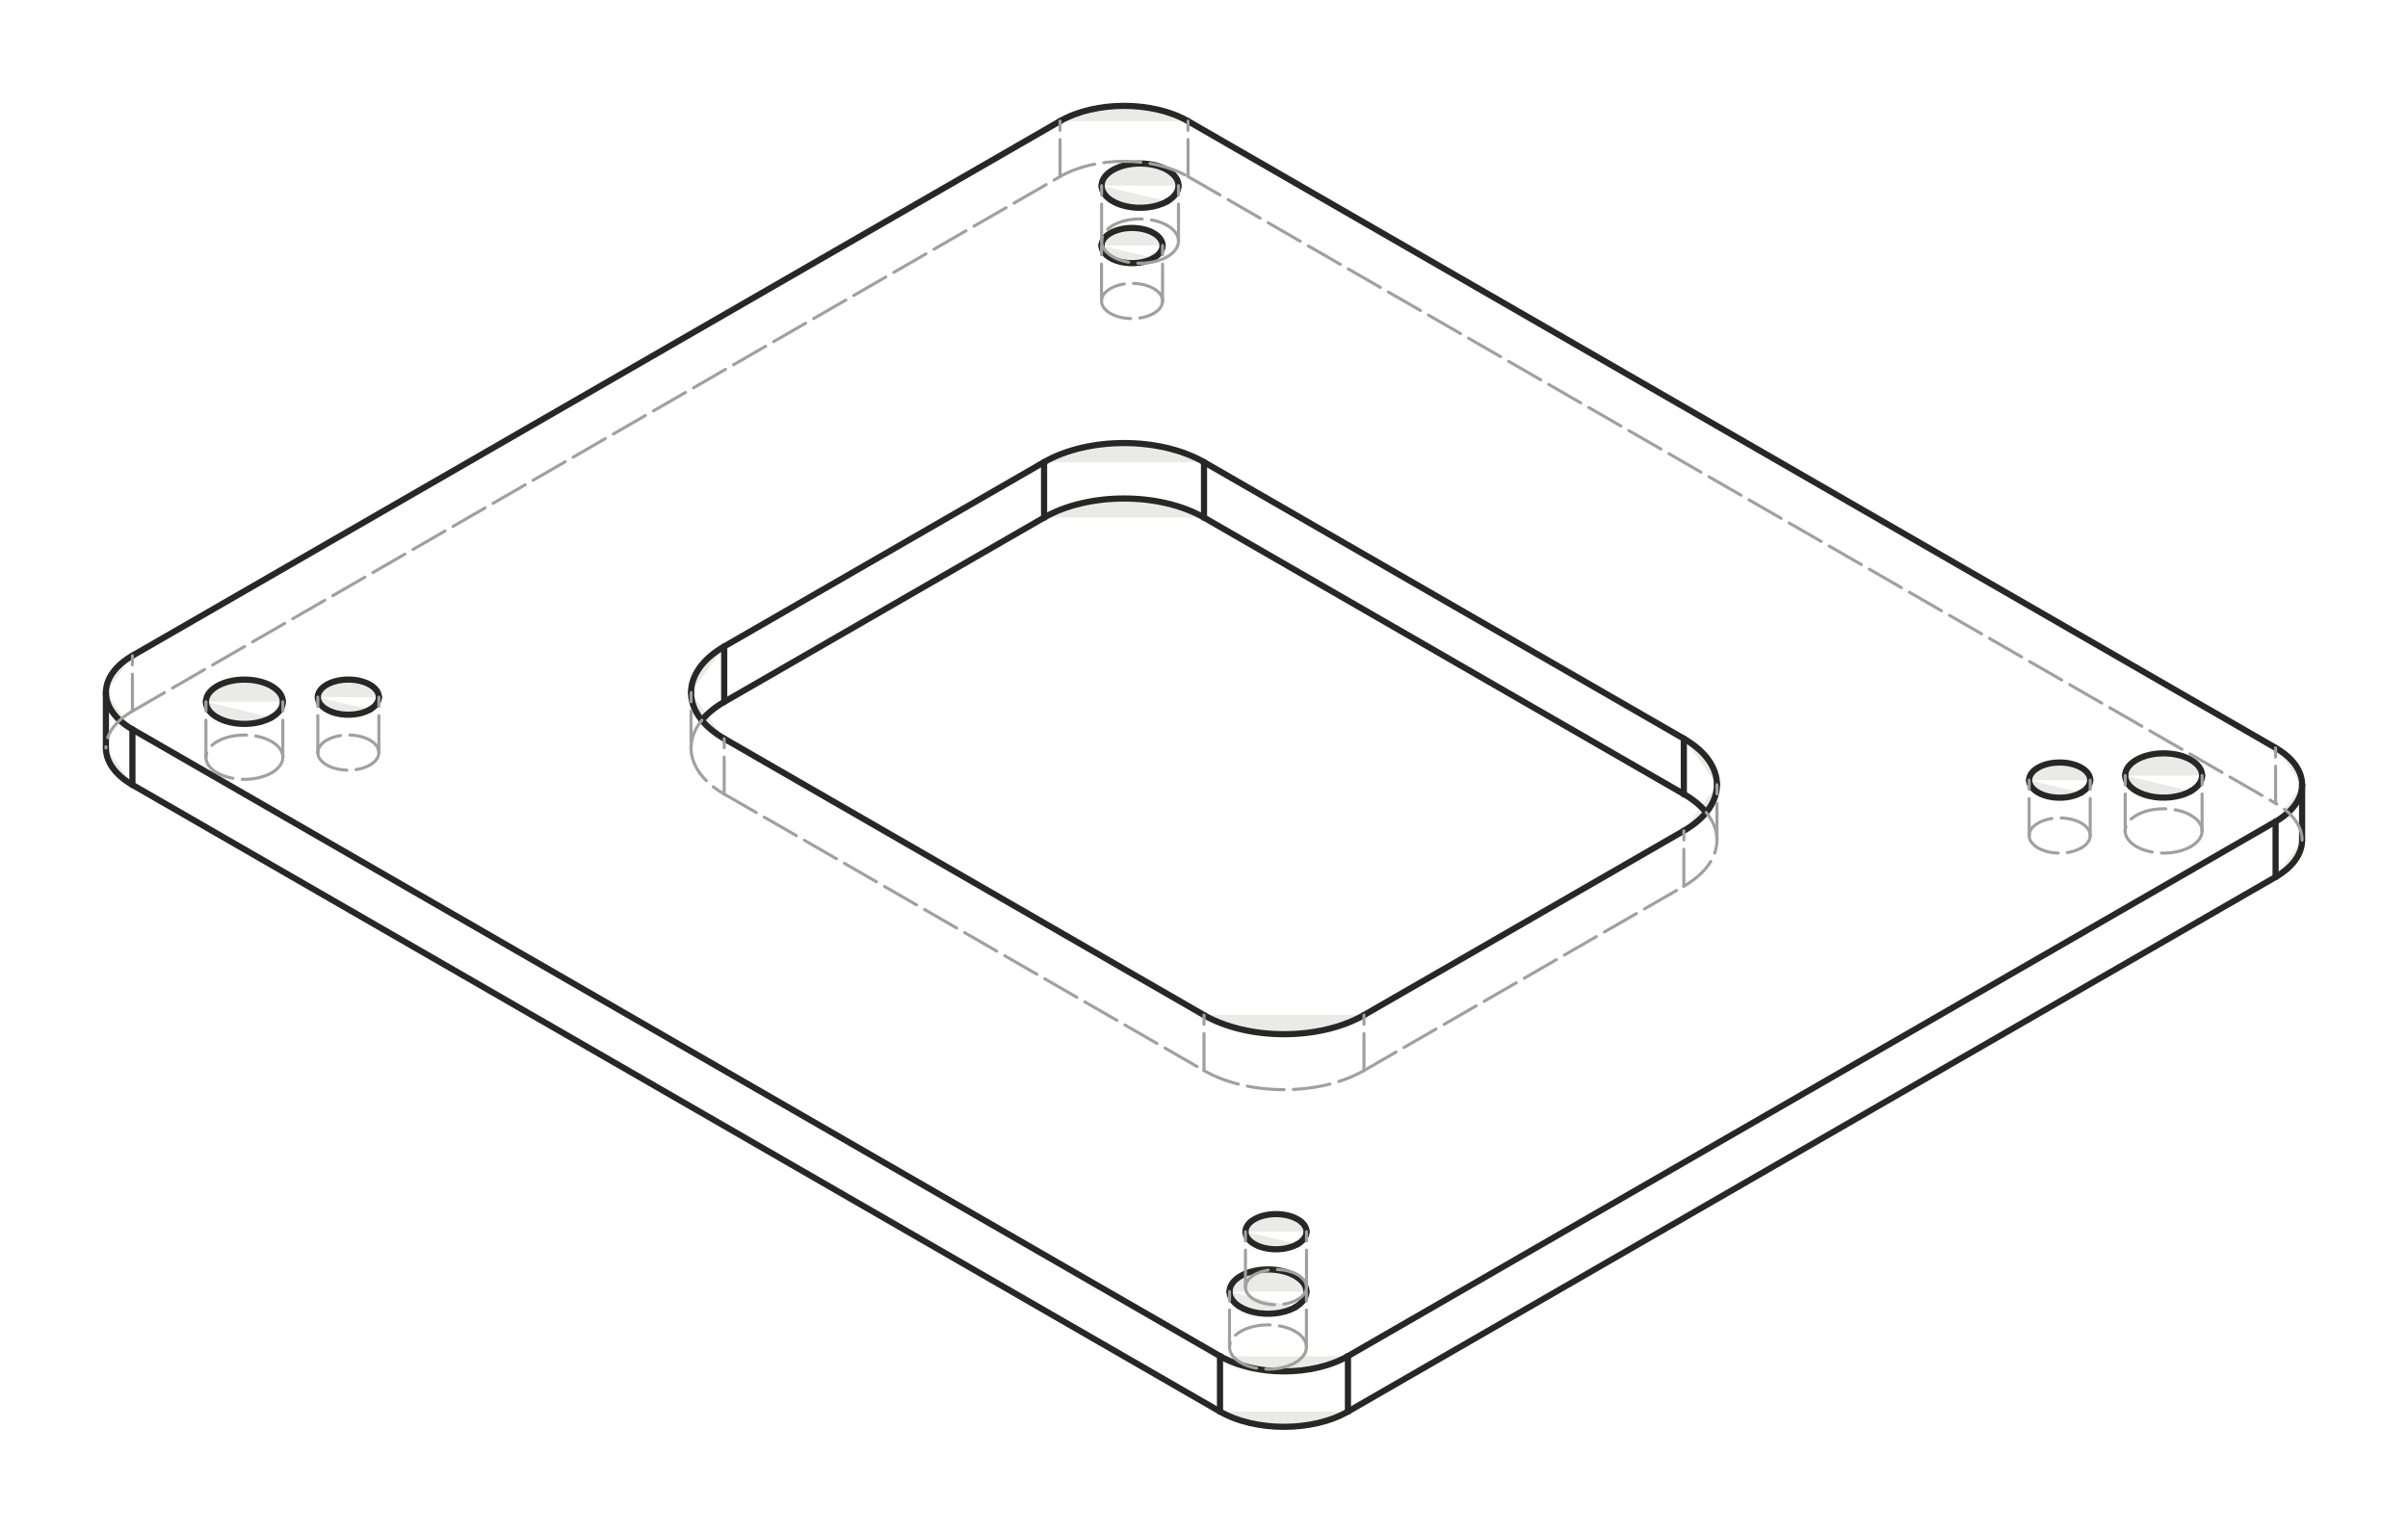
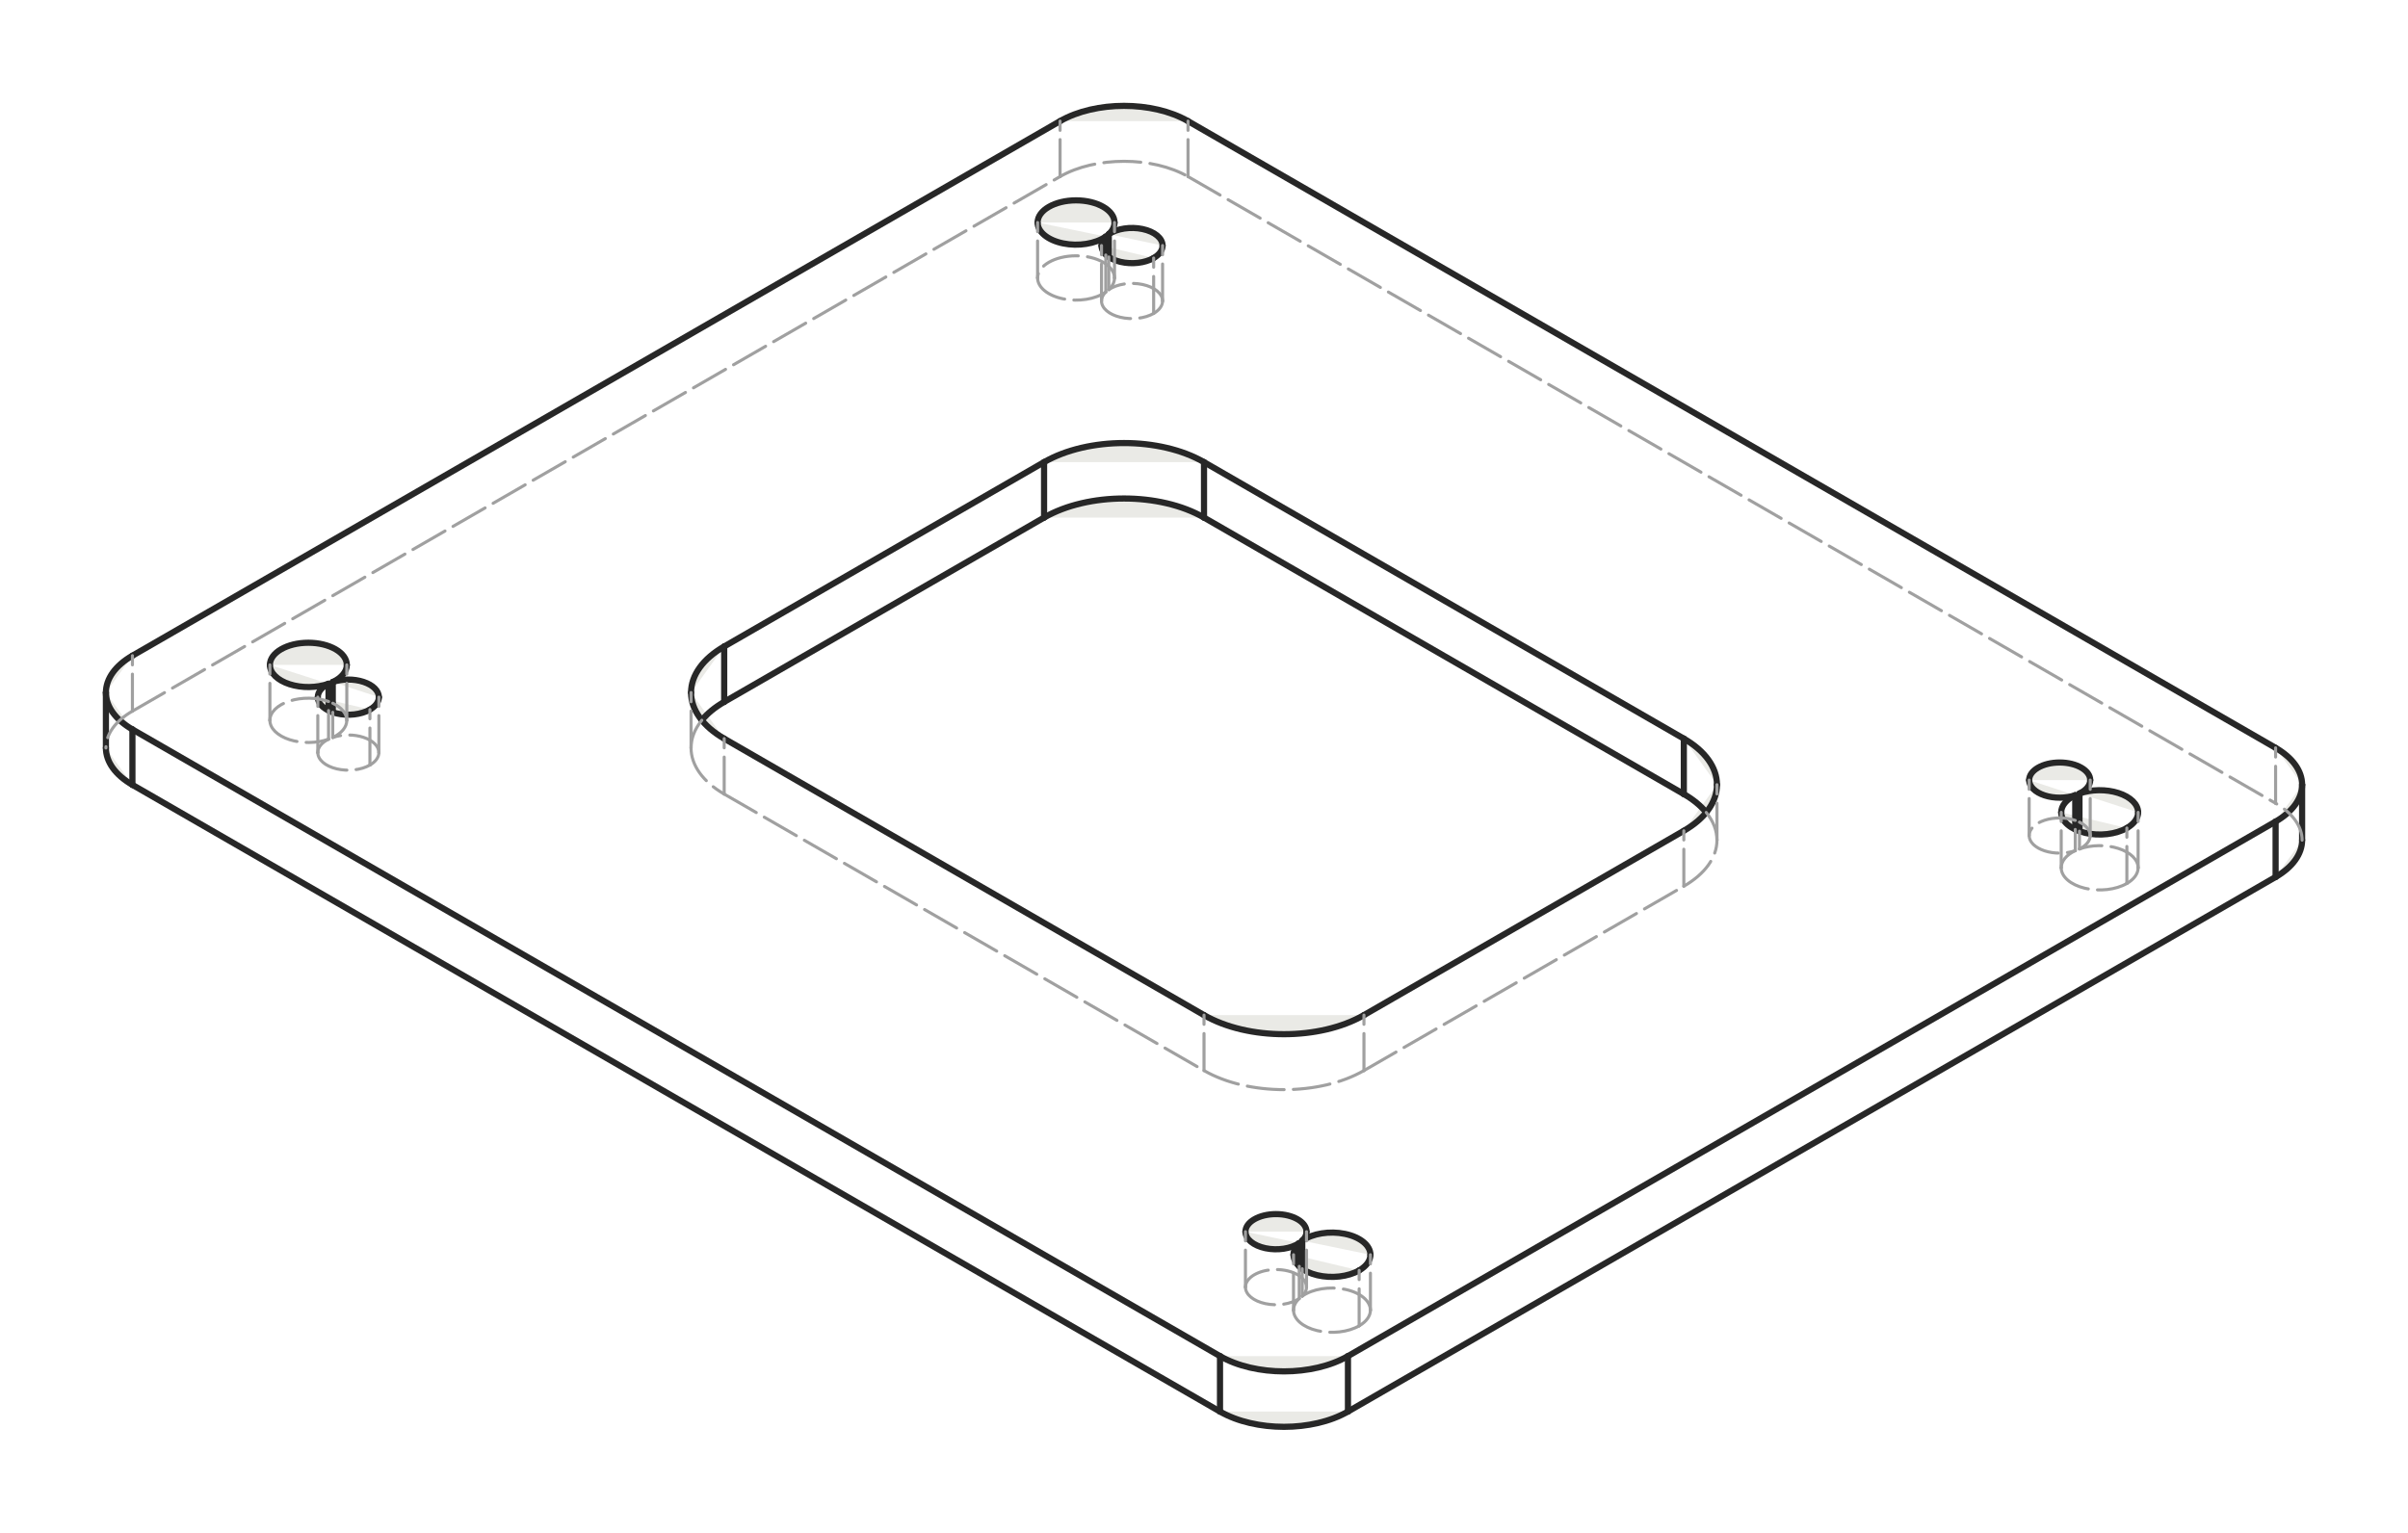
<svg xmlns="http://www.w3.org/2000/svg" width="234.21mm" height="149.115mm" viewBox="-53.23 -33.89 106.459 67.78" version="1.1">
  <g transform="scale(1,-1)" stroke-linecap="round">
    <g fill="rgb(234,234,230)" stroke="rgb(39,39,39)" stroke-width="0.273" id="vis">
      <line x1="-47.376" y1="4.894" x2="-6.364" y2="28.533" />
      <path d="M -47.376,4.894 A 4.0,2.306 0.0 0,1 -48.548,3.264" />
      <path d="M -48.548,3.264 A 4.0,2.306 0.0 0,1 -47.376,1.633" />
      <path d="M -6.364,28.533 A 4.0,2.306 180.0 0,0 -0.707,28.533" />
      <line x1="-47.376" y1="1.633" x2="0.707" y2="-26.081" />
      <line x1="-0.707" y1="28.533" x2="47.376" y2="0.818" />
      <path d="M 6.364,-26.081 A 4.0,2.306 180.0 0,0 0.707,-26.081" />
      <path d="M 47.376,-2.442 A 4.0,2.306 0.0 0,1 48.548,-0.812" />
      <path d="M 48.548,-0.812 A 4.0,2.306 0.0 0,1 47.376,0.818" />
      <line x1="6.364" y1="-26.081" x2="47.376" y2="-2.442" />
-       <path d="M -41.224,2.163 A 1.7,0.98 0.0 0,1 -40.726,2.856" />
-       <path d="M -40.726,2.856 A 1.7,0.98 0.0 0,1 -44.126,2.856" />
-       <path d="M -44.126,2.856 A 1.7,0.98 0.0 0,1 -41.224,2.163" />
      <path d="M -36.876,2.51 A 1.35,0.778 0.0 0,1 -36.48,3.06" />
-       <path d="M -36.48,3.06 A 1.35,0.778 0.0 0,1 -39.18,3.06" />
+       <path d="M -36.48,3.06 A 1.35,0.778 0.0 0,1 -38.519,3.729" />
+       <path d="M -38.705,3.653 A 1.35,0.778 0.0 0,1 -39.18,3.06" />
      <path d="M -39.18,3.06 A 1.35,0.778 0.0 0,1 -36.876,2.51" />
-       <path d="M 4.031,-23.921 A 1.7,0.98 0.0 0,1 4.528,-23.228" />
-       <path d="M 4.528,-23.228 A 1.7,0.98 0.0 0,1 1.128,-23.228" />
-       <path d="M 1.128,-23.228 A 1.7,0.98 0.0 0,1 4.031,-23.921" />
-       <path d="M 4.137,-21.129 A 1.35,0.778 0.0 0,1 4.532,-20.579" />
-       <path d="M 4.532,-20.579 A 1.35,0.778 0.0 0,1 1.832,-20.579" />
-       <path d="M 1.832,-20.579 A 1.35,0.778 0.0 0,1 4.137,-21.129" />
+       <path d="M -38.705,3.653 A 1.7,0.98 180.0 0,0 -41.298,4.486" />
+       <path d="M -41.298,4.486 A 1.7,0.98 180.0 0,0 -37.898,4.486" />
+       <path d="M -37.898,4.486 A 1.7,0.98 180.0 0,0 -38.519,3.729" />
+       <path d="M 4.21,-21.083 A 1.35,0.778 180.0 0,0 1.832,-20.579" />
+       <path d="M 1.832,-20.579 A 1.35,0.778 180.0 0,0 4.532,-20.579" />
+       <path d="M 4.532,-20.579 A 1.35,0.778 180.0 0,0 4.343,-20.976" />
+       <path d="M 4.21,-21.083 A 1.7,0.98 0.0 0,1 3.957,-21.598" />
+       <path d="M 3.957,-21.598 A 1.7,0.98 0.0 0,1 6.859,-22.291" />
+       <path d="M 6.859,-22.291 A 1.7,0.98 0.0 0,1 7.357,-21.598" />
+       <path d="M 7.357,-21.598 A 1.7,0.98 0.0 0,1 4.343,-20.976" />
      <path d="M -2.227,22.48 A 1.35,0.778 0.0 0,1 -1.832,23.031" />
-       <path d="M -1.832,23.031 A 1.35,0.778 0.0 0,1 -4.532,23.031" />
+       <path d="M -1.832,23.031 A 1.35,0.778 0.0 0,1 -4.21,23.535" />
+       <path d="M -4.343,23.428 A 1.35,0.778 0.0 0,1 -4.532,23.031" />
      <path d="M -4.532,23.031 A 1.35,0.778 0.0 0,1 -2.227,22.48" />
-       <path d="M -1.626,24.987 A 1.7,0.98 0.0 0,1 -1.128,25.68" />
-       <path d="M -1.128,25.68 A 1.7,0.98 0.0 0,1 -4.528,25.68" />
-       <path d="M -4.528,25.68 A 1.7,0.98 0.0 0,1 -1.626,24.987" />
+       <path d="M -4.343,23.428 A 1.7,0.98 180.0 0,0 -7.357,24.05" />
+       <path d="M -7.357,24.05 A 1.7,0.98 180.0 0,0 -3.957,24.05" />
+       <path d="M -3.957,24.05 A 1.7,0.98 180.0 0,0 -4.21,23.535" />
      <path d="M -21.213,5.301 A 5.0,2.882 0.0 0,1 -22.678,3.264" />
      <path d="M -22.678,3.264 A 5.0,2.882 0.0 0,1 -21.213,1.226" />
      <line x1="-21.213" y1="1.226" x2="0.0" y2="-11.001" />
      <path d="M 0.0,-11.001 A 5.0,2.882 0.0 0,1 7.071,-11.001" />
      <line x1="7.071" y1="-11.001" x2="21.213" y2="-2.85" />
      <path d="M 21.213,-2.85 A 5.0,2.882 0.0 0,1 22.678,-0.812" />
      <path d="M 22.678,-0.812 A 5.0,2.882 0.0 0,1 21.213,1.226" />
      <line x1="0.0" y1="13.453" x2="21.213" y2="1.226" />
      <path d="M 0.0,13.453 A 5.0,2.882 0.0 0,1 -7.071,13.453" />
      <line x1="-21.213" y1="5.301" x2="-7.071" y2="13.453" />
-       <path d="M 38.785,-1.159 A 1.35,0.778 0.0 0,1 39.18,-0.608" />
-       <path d="M 39.18,-0.608 A 1.35,0.778 0.0 0,1 36.48,-0.608" />
-       <path d="M 36.48,-0.608 A 1.35,0.778 0.0 0,1 38.785,-1.159" />
-       <path d="M 43.628,-1.097 A 1.7,0.98 0.0 0,1 44.126,-0.405" />
-       <path d="M 44.126,-0.405 A 1.7,0.98 0.0 0,1 40.726,-0.405" />
-       <path d="M 40.726,-0.405 A 1.7,0.98 0.0 0,1 43.628,-1.097" />
+       <path d="M 38.519,-1.277 A 1.35,0.778 -180.0 0,0 36.48,-0.608" />
+       <path d="M 36.48,-0.608 A 1.35,0.778 -180.0 1,0 39.18,-0.608" />
+       <path d="M 39.18,-0.608 A 1.35,0.778 -180.0 0,0 38.705,-1.201" />
+       <path d="M 38.519,-1.277 A 1.7,0.98 0.0 0,1 37.898,-2.035" />
+       <path d="M 37.898,-2.035 A 1.7,0.98 0.0 0,1 40.8,-2.728" />
+       <path d="M 40.8,-2.728 A 1.7,0.98 0.0 0,1 41.298,-2.035" />
+       <path d="M 41.298,-2.035 A 1.7,0.98 0.0 0,1 38.705,-1.201" />
      <path d="M -48.548,0.812 A 4.0,2.306 0.0 0,1 -47.376,-0.818" />
      <line x1="-47.376" y1="-0.818" x2="0.707" y2="-28.533" />
      <path d="M 6.364,-28.533 A 4.0,2.306 180.0 0,0 0.707,-28.533" />
      <path d="M 47.376,-4.894 A 4.0,2.306 0.0 0,1 48.548,-3.264" />
      <line x1="6.364" y1="-28.533" x2="47.376" y2="-4.894" />
+       <path d="M -38.519,2.792 A 1.7,0.98 0.0 0,1 -38.705,2.868" />
      <path d="M -21.213,2.85 A 5.0,2.882 0.0 0,1 -22.203,2.038" />
      <path d="M 22.203,-2.038 A 5.0,2.882 0.0 0,1 21.213,-1.226" />
      <line x1="0.0" y1="11.001" x2="21.213" y2="-1.226" />
      <path d="M 0.0,11.001 A 5.0,2.882 0.0 0,1 -7.071,11.001" />
      <line x1="-21.213" y1="2.85" x2="-7.071" y2="11.001" />
+       <path d="M 38.705,-2.467 A 1.35,0.778 0.0 0,1 38.519,-2.391" />
+       <line x1="-38.519" y1="2.391" x2="-38.519" y2="3.729" />
+       <line x1="-38.705" y1="2.467" x2="-38.705" y2="3.653" />
+       <line x1="4.343" y1="-22.22" x2="4.343" y2="-20.976" />
+       <line x1="4.21" y1="-22.113" x2="4.21" y2="-21.083" />
+       <line x1="-4.21" y1="22.527" x2="-4.21" y2="23.535" />
+       <line x1="-4.343" y1="22.633" x2="-4.343" y2="23.428" />
      <line x1="-21.213" y1="2.85" x2="-21.213" y2="5.301" />
      <line x1="21.213" y1="1.226" x2="21.213" y2="-1.226" />
      <line x1="0.0" y1="13.453" x2="0.0" y2="11.001" />
      <line x1="-7.071" y1="13.453" x2="-7.071" y2="11.001" />
+       <line x1="38.705" y1="-2.868" x2="38.705" y2="-1.201" />
+       <line x1="38.519" y1="-2.792" x2="38.519" y2="-1.277" />
      <line x1="-47.376" y1="-0.818" x2="-47.376" y2="1.633" />
      <line x1="0.707" y1="-28.533" x2="0.707" y2="-26.081" />
      <line x1="6.364" y1="-28.533" x2="6.364" y2="-26.081" />
      <line x1="47.376" y1="-4.894" x2="47.376" y2="-2.442" />
      <line x1="-48.548" y1="0.812" x2="-48.548" y2="3.264" />
      <line x1="48.548" y1="-3.264" x2="48.548" y2="-0.812" />
    </g>
    <g fill="none" stroke="rgb(160,160,160)" stroke-width="0.136" id="hid" stroke-dasharray="1.636 0.409">
      <line x1="-47.376" y1="2.442" x2="-6.364" y2="26.081" />
      <path d="M -47.376,2.442 A 4.0,2.306 0.0 0,1 -48.548,0.812" />
      <path d="M -6.364,26.081 A 4.0,2.306 180.0 0,0 -0.707,26.081" />
      <line x1="-0.707" y1="26.081" x2="47.376" y2="-1.633" />
      <path d="M 48.548,-3.264 A 4.0,2.306 0.0 0,1 47.376,-1.633" />
-       <path d="M -41.224,-0.288 A 1.7,0.98 0.0 0,1 -40.726,0.405" />
-       <path d="M -40.726,0.405 A 1.7,0.98 0.0 0,1 -44.126,0.405" />
-       <path d="M -44.126,0.405 A 1.7,0.98 0.0 0,1 -41.224,-0.288" />
      <path d="M -36.876,0.058 A 1.35,0.778 0.0 0,1 -36.48,0.608" />
-       <path d="M -36.48,0.608 A 1.35,0.778 0.0 0,1 -39.18,0.608" />
+       <path d="M -36.48,0.608 A 1.35,0.778 0.0 0,1 -38.519,1.277" />
+       <path d="M -38.705,1.201 A 1.35,0.778 0.0 0,1 -39.18,0.608" />
      <path d="M -39.18,0.608 A 1.35,0.778 0.0 0,1 -36.876,0.058" />
-       <path d="M 4.031,-26.373 A 1.7,0.98 0.0 0,1 4.528,-25.68" />
-       <path d="M 4.528,-25.68 A 1.7,0.98 0.0 0,1 1.128,-25.68" />
-       <path d="M 1.128,-25.68 A 1.7,0.98 0.0 0,1 4.031,-26.373" />
-       <path d="M 4.137,-23.581 A 1.35,0.778 0.0 0,1 4.532,-23.031" />
-       <path d="M 4.532,-23.031 A 1.35,0.778 0.0 0,1 1.832,-23.031" />
-       <path d="M 1.832,-23.031 A 1.35,0.778 0.0 0,1 4.137,-23.581" />
+       <path d="M -38.519,1.277 A 1.7,0.98 0.0 0,1 -37.898,2.035" />
+       <path d="M -37.898,2.035 A 1.7,0.98 0.0 0,1 -38.519,2.792" />
+       <path d="M -38.705,2.868 A 1.7,0.98 0.0 0,1 -41.298,2.035" />
+       <path d="M -41.298,2.035 A 1.7,0.98 0.0 0,1 -38.705,1.201" />
+       <path d="M 4.21,-23.535 A 1.7,0.98 0.0 0,1 3.957,-24.05" />
+       <path d="M 3.957,-24.05 A 1.7,0.98 0.0 0,1 6.859,-24.742" />
+       <path d="M 4.343,-23.428 A 1.35,0.778 -1.946062300823129e-15 0,1 4.532,-23.031" />
+       <path d="M 4.532,-23.031 A 1.35,0.778 -1.946062300823129e-15 0,1 1.832,-23.031" />
+       <path d="M 1.832,-23.031 A 1.35,0.778 -1.946062300823129e-15 0,1 4.21,-23.535" />
+       <path d="M 6.859,-24.742 A 1.7,0.98 0.0 0,1 7.357,-24.05" />
+       <path d="M 7.357,-24.05 A 1.7,0.98 0.0 0,1 4.343,-23.428" />
      <path d="M -2.227,20.029 A 1.35,0.778 0.0 0,1 -1.832,20.579" />
-       <path d="M -1.832,20.579 A 1.35,0.778 0.0 0,1 -4.532,20.579" />
+       <path d="M -1.832,20.579 A 1.35,0.778 0.0 0,1 -4.21,21.083" />
+       <path d="M -4.343,20.976 A 1.35,0.778 0.0 0,1 -4.532,20.579" />
      <path d="M -4.532,20.579 A 1.35,0.778 0.0 0,1 -2.227,20.029" />
-       <path d="M -1.626,22.535 A 1.7,0.98 0.0 0,1 -1.128,23.228" />
-       <path d="M -1.128,23.228 A 1.7,0.98 0.0 0,1 -4.528,23.228" />
-       <path d="M -4.528,23.228 A 1.7,0.98 0.0 0,1 -1.626,22.535" />
+       <path d="M -4.21,21.083 A 1.7,0.98 0.0 0,1 -3.957,21.598" />
+       <path d="M -3.957,21.598 A 1.7,0.98 0.0 0,1 -7.357,21.598" />
+       <path d="M -7.357,21.598 A 1.7,0.98 0.0 0,1 -4.343,20.976" />
      <path d="M -22.203,2.038 A 5.0,2.882 0.0 0,1 -22.678,0.812" />
      <path d="M -22.678,0.812 A 5.0,2.882 0.0 0,1 -21.213,-1.226" />
      <line x1="-21.213" y1="-1.226" x2="0.0" y2="-13.453" />
      <path d="M 0.0,-13.453 A 5.0,2.882 0.0 0,1 7.071,-13.453" />
      <line x1="7.071" y1="-13.453" x2="21.213" y2="-5.301" />
      <path d="M 21.213,-5.301 A 5.0,2.882 0.0 0,1 22.678,-3.264" />
      <path d="M 22.678,-3.264 A 5.0,2.882 0.0 0,1 22.203,-2.038" />
-       <path d="M 38.785,-3.61 A 1.35,0.778 0.0 0,1 39.18,-3.06" />
-       <path d="M 39.18,-3.06 A 1.35,0.778 0.0 0,1 36.48,-3.06" />
-       <path d="M 36.48,-3.06 A 1.35,0.778 0.0 0,1 38.785,-3.61" />
-       <path d="M 43.628,-3.549 A 1.7,0.98 0.0 0,1 44.126,-2.856" />
-       <path d="M 44.126,-2.856 A 1.7,0.98 0.0 0,1 40.726,-2.856" />
-       <path d="M 40.726,-2.856 A 1.7,0.98 0.0 0,1 43.628,-3.549" />
+       <path d="M 38.519,-3.729 A 1.7,0.98 0.0 0,1 37.898,-4.486" />
+       <path d="M 37.898,-4.486 A 1.7,0.98 0.0 0,1 40.8,-5.179" />
+       <path d="M 38.705,-3.653 A 1.35,0.778 0.0 0,1 39.18,-3.06" />
+       <path d="M 39.18,-3.06 A 1.35,0.778 0.0 0,1 38.705,-2.467" />
+       <path d="M 38.519,-2.391 A 1.35,0.778 0.0 0,1 36.48,-3.06" />
+       <path d="M 36.48,-3.06 A 1.35,0.778 0.0 0,1 38.519,-3.729" />
+       <path d="M 40.8,-5.179 A 1.7,0.98 0.0 0,1 41.298,-4.486" />
+       <path d="M 41.298,-4.486 A 1.7,0.98 0.0 0,1 38.705,-3.653" />
+       <line x1="-36.876" y1="0.058" x2="-36.876" y2="2.51" />
+       <line x1="-38.519" y1="1.277" x2="-38.519" y2="2.391" />
+       <line x1="-38.705" y1="1.201" x2="-38.705" y2="2.467" />
+       <line x1="4.343" y1="-23.428" x2="4.343" y2="-22.22" />
+       <line x1="4.21" y1="-23.535" x2="4.21" y2="-22.113" />
+       <line x1="6.859" y1="-24.742" x2="6.859" y2="-22.291" />
+       <line x1="-2.227" y1="20.029" x2="-2.227" y2="22.48" />
+       <line x1="-4.21" y1="21.083" x2="-4.21" y2="22.527" />
+       <line x1="-4.343" y1="20.976" x2="-4.343" y2="22.633" />
      <line x1="-21.213" y1="-1.226" x2="-21.213" y2="1.226" />
      <line x1="0.0" y1="-13.453" x2="0.0" y2="-11.001" />
      <line x1="7.071" y1="-13.453" x2="7.071" y2="-11.001" />
      <line x1="21.213" y1="-5.301" x2="21.213" y2="-2.85" />
-       <line x1="-40.726" y1="0.405" x2="-40.726" y2="2.856" />
-       <line x1="-44.126" y1="0.405" x2="-44.126" y2="2.856" />
+       <line x1="38.705" y1="-3.653" x2="38.705" y2="-2.868" />
+       <line x1="38.519" y1="-3.729" x2="38.519" y2="-2.792" />
+       <line x1="40.8" y1="-5.179" x2="40.8" y2="-2.728" />
      <line x1="-36.48" y1="0.608" x2="-36.48" y2="3.06" />
      <line x1="-39.18" y1="0.608" x2="-39.18" y2="3.06" />
-       <line x1="4.528" y1="-25.68" x2="4.528" y2="-23.228" />
-       <line x1="1.128" y1="-25.68" x2="1.128" y2="-23.228" />
+       <line x1="-37.898" y1="2.035" x2="-37.898" y2="4.486" />
+       <line x1="-41.298" y1="2.035" x2="-41.298" y2="4.486" />
      <line x1="4.532" y1="-23.031" x2="4.532" y2="-20.579" />
      <line x1="1.832" y1="-23.031" x2="1.832" y2="-20.579" />
+       <line x1="3.957" y1="-24.05" x2="3.957" y2="-21.598" />
+       <line x1="7.357" y1="-24.05" x2="7.357" y2="-21.598" />
      <line x1="-1.832" y1="20.579" x2="-1.832" y2="23.031" />
      <line x1="-4.532" y1="20.579" x2="-4.532" y2="23.031" />
-       <line x1="-1.128" y1="23.228" x2="-1.128" y2="25.68" />
-       <line x1="-4.528" y1="23.228" x2="-4.528" y2="25.68" />
+       <line x1="-3.957" y1="21.598" x2="-3.957" y2="24.05" />
+       <line x1="-7.357" y1="21.598" x2="-7.357" y2="24.05" />
      <line x1="-22.678" y1="0.812" x2="-22.678" y2="3.264" />
      <line x1="22.678" y1="-3.264" x2="22.678" y2="-0.812" />
      <line x1="39.18" y1="-3.06" x2="39.18" y2="-0.608" />
      <line x1="36.48" y1="-3.06" x2="36.48" y2="-0.608" />
-       <line x1="44.126" y1="-2.856" x2="44.126" y2="-0.405" />
-       <line x1="40.726" y1="-2.856" x2="40.726" y2="-0.405" />
+       <line x1="37.898" y1="-4.486" x2="37.898" y2="-2.035" />
+       <line x1="41.298" y1="-4.486" x2="41.298" y2="-2.035" />
      <line x1="-47.376" y1="2.442" x2="-47.376" y2="4.894" />
      <line x1="-6.364" y1="26.081" x2="-6.364" y2="28.533" />
      <line x1="-0.707" y1="26.081" x2="-0.707" y2="28.533" />
      <line x1="47.376" y1="-1.633" x2="47.376" y2="0.818" />
    </g>
  </g>
</svg>
